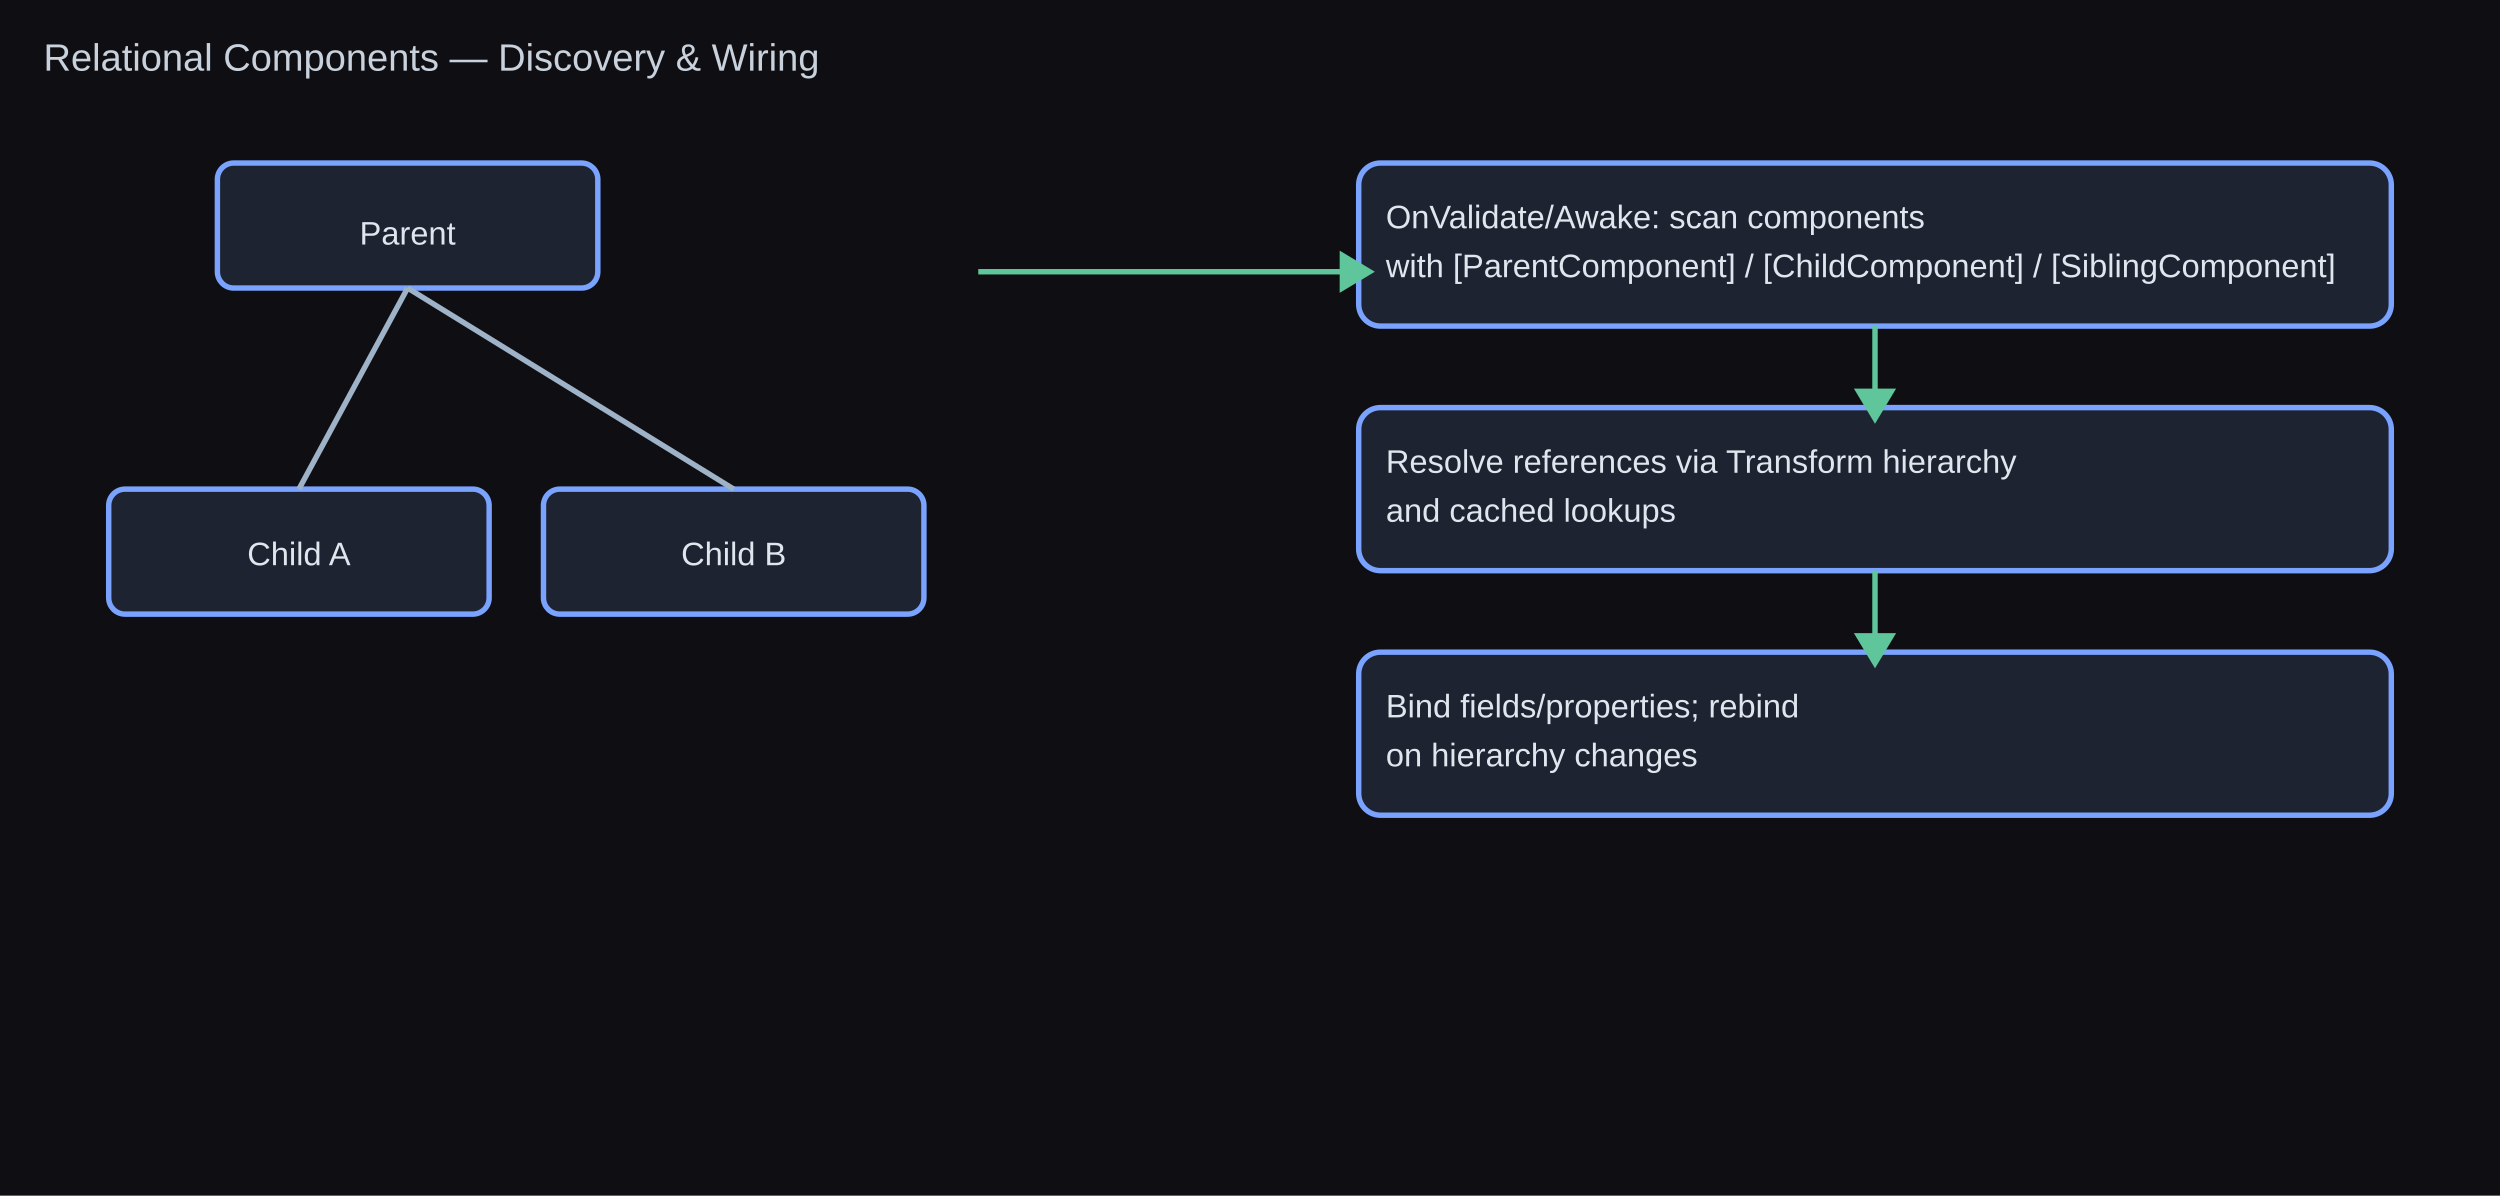
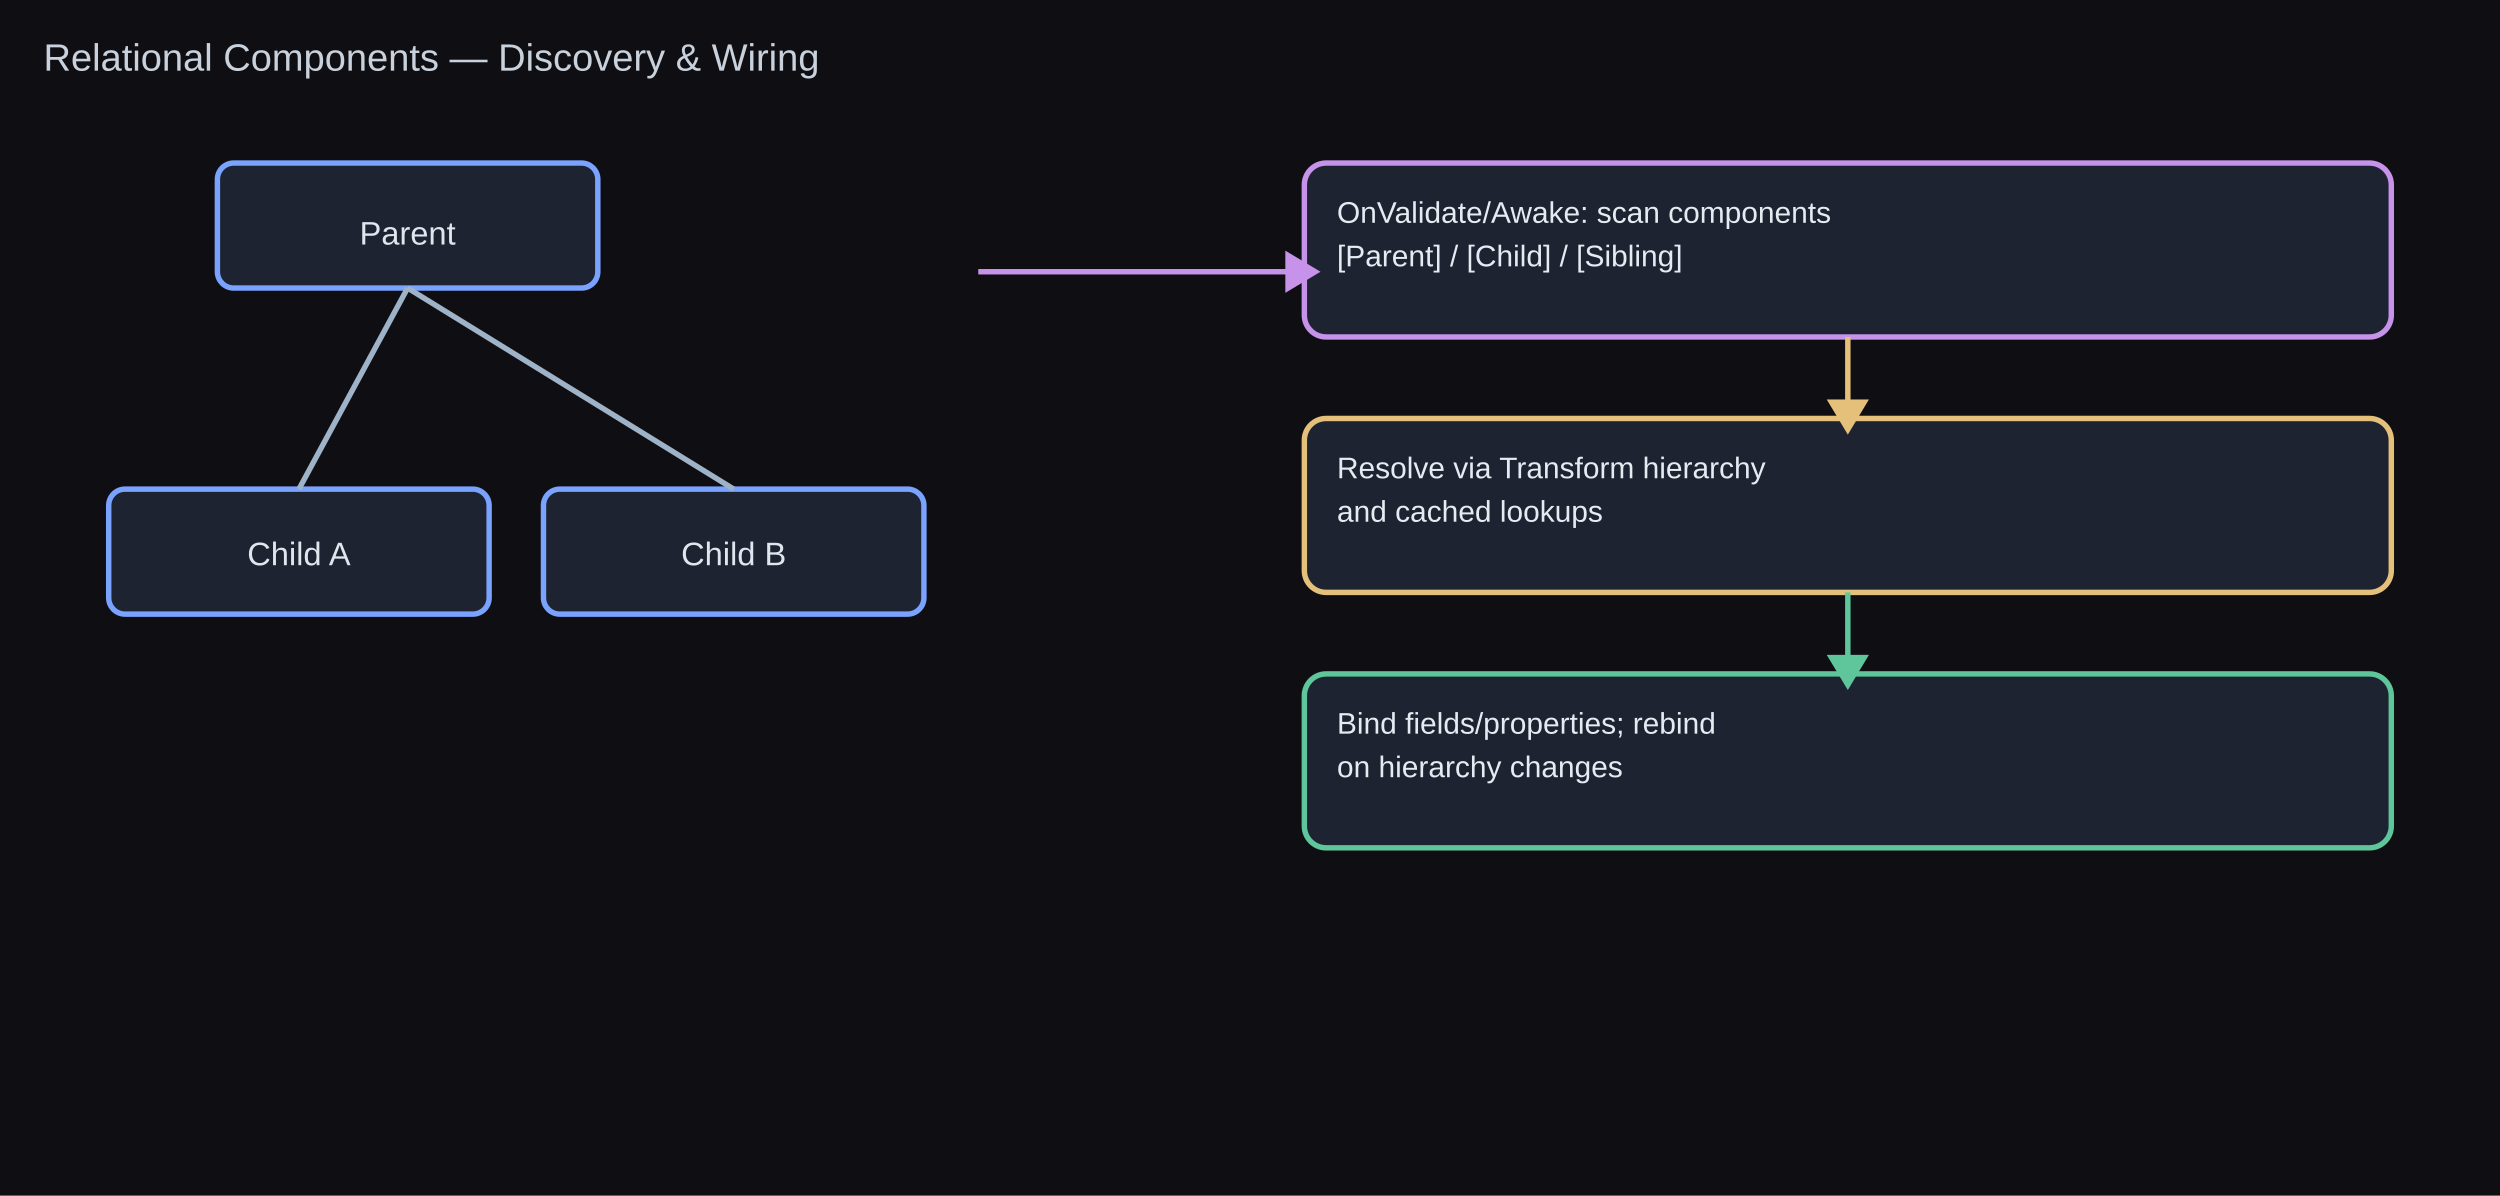
<svg xmlns="http://www.w3.org/2000/svg" width="920" height="440" viewBox="0 0 920 440" version="1.1">
  <rect x="0" y="0" width="920" height="440" fill="#0f0f13" />
  <g font-family="Verdana,Arial,sans-serif" font-size="14" fill="#c8d1dc">
    <text x="16" y="26">Relational Components — Discovery &amp; Wiring</text>
  </g>
  <g fill="#1d2330" stroke="#7aa2ff" stroke-width="2">
    <rect x="80" y="60" width="140" height="46" rx="6" />
    <rect x="40" y="180" width="140" height="46" rx="6" />
    <rect x="200" y="180" width="140" height="46" rx="6" />
  </g>
  <g font-family="Verdana,Arial,sans-serif" font-size="12" fill="#e0e6ee" text-anchor="middle">
    <text x="150" y="90">Parent</text>
    <text x="110" y="208">Child A</text>
    <text x="270" y="208">Child B</text>
  </g>
  <g stroke="#9fb3c8" stroke-width="2">
    <line x1="150" y1="106" x2="110" y2="180" />
    <line x1="150" y1="106" x2="270" y2="180" />
  </g>
-   <g fill="#1d2330" stroke="#7aa2ff" stroke-width="2">
-     <rect x="500" y="60" width="380" height="60" rx="8" />
-     <rect x="500" y="150" width="380" height="60" rx="8" />
-     <rect x="500" y="240" width="380" height="60" rx="8" />
+   <g fill="#1d2330" stroke-width="2">
+     <rect x="480" y="60" width="400" height="64" rx="8" stroke="#c792ea" />
+     <rect x="480" y="154" width="400" height="64" rx="8" stroke="#e5c07b" />
+     <rect x="480" y="248" width="400" height="64" rx="8" stroke="#5ec69a" />
  </g>
-   <g font-family="Verdana,Arial,sans-serif" font-size="12" fill="#e0e6ee">
-     <text x="510" y="84">
-       <tspan x="510" dy="0">OnValidate/Awake: scan components</tspan>
-       <tspan x="510" dy="18">with [ParentComponent] / [ChildComponent] / [SiblingComponent]</tspan>
+   <g font-family="Verdana,Arial,sans-serif" font-size="11" fill="#e6ebf2">
+     <text x="492" y="82">
+       <tspan x="492" dy="0">OnValidate/Awake: scan components</tspan>
+       <tspan x="492" dy="16">[Parent] / [Child] / [Sibling]</tspan>
    </text>
-     <text x="510" y="174">
-       <tspan x="510" dy="0">Resolve references via Transform hierarchy</tspan>
-       <tspan x="510" dy="18">and cached lookups</tspan>
+     <text x="492" y="176">
+       <tspan x="492" dy="0">Resolve via Transform hierarchy</tspan>
+       <tspan x="492" dy="16">and cached lookups</tspan>
    </text>
-     <text x="510" y="264">
-       <tspan x="510" dy="0">Bind fields/properties; rebind</tspan>
-       <tspan x="510" dy="18">on hierarchy changes</tspan>
+     <text x="492" y="270">
+       <tspan x="492" dy="0">Bind fields/properties; rebind</tspan>
+       <tspan x="492" dy="16">on hierarchy changes</tspan>
    </text>
  </g>
-   <g stroke="#5ec69a" fill="#5ec69a" stroke-width="2">
-     <line x1="360" y1="100" x2="500" y2="100" />
-     <polygon points="494,94 494,106 504,100" />
-     <line x1="690" y1="120" x2="690" y2="150" />
-     <polygon points="684,144 696,144 690,154" />
-     <line x1="690" y1="210" x2="690" y2="240" />
-     <polygon points="684,234 696,234 690,244" />
+   <g stroke-width="2">
+     <g stroke="#c792ea" fill="#c792ea">
+       <line x1="360" y1="100" x2="480" y2="100" />
+       <polygon points="474,94 474,106 484,100" />
+     </g>
+     <g stroke="#e5c07b" fill="#e5c07b">
+       <line x1="680" y1="124" x2="680" y2="154" />
+       <polygon points="674,148 686,148 680,158" />
+     </g>
+     <g stroke="#5ec69a" fill="#5ec69a">
+       <line x1="680" y1="218" x2="680" y2="248" />
+       <polygon points="674,242 686,242 680,252" />
+     </g>
  </g>
</svg>
